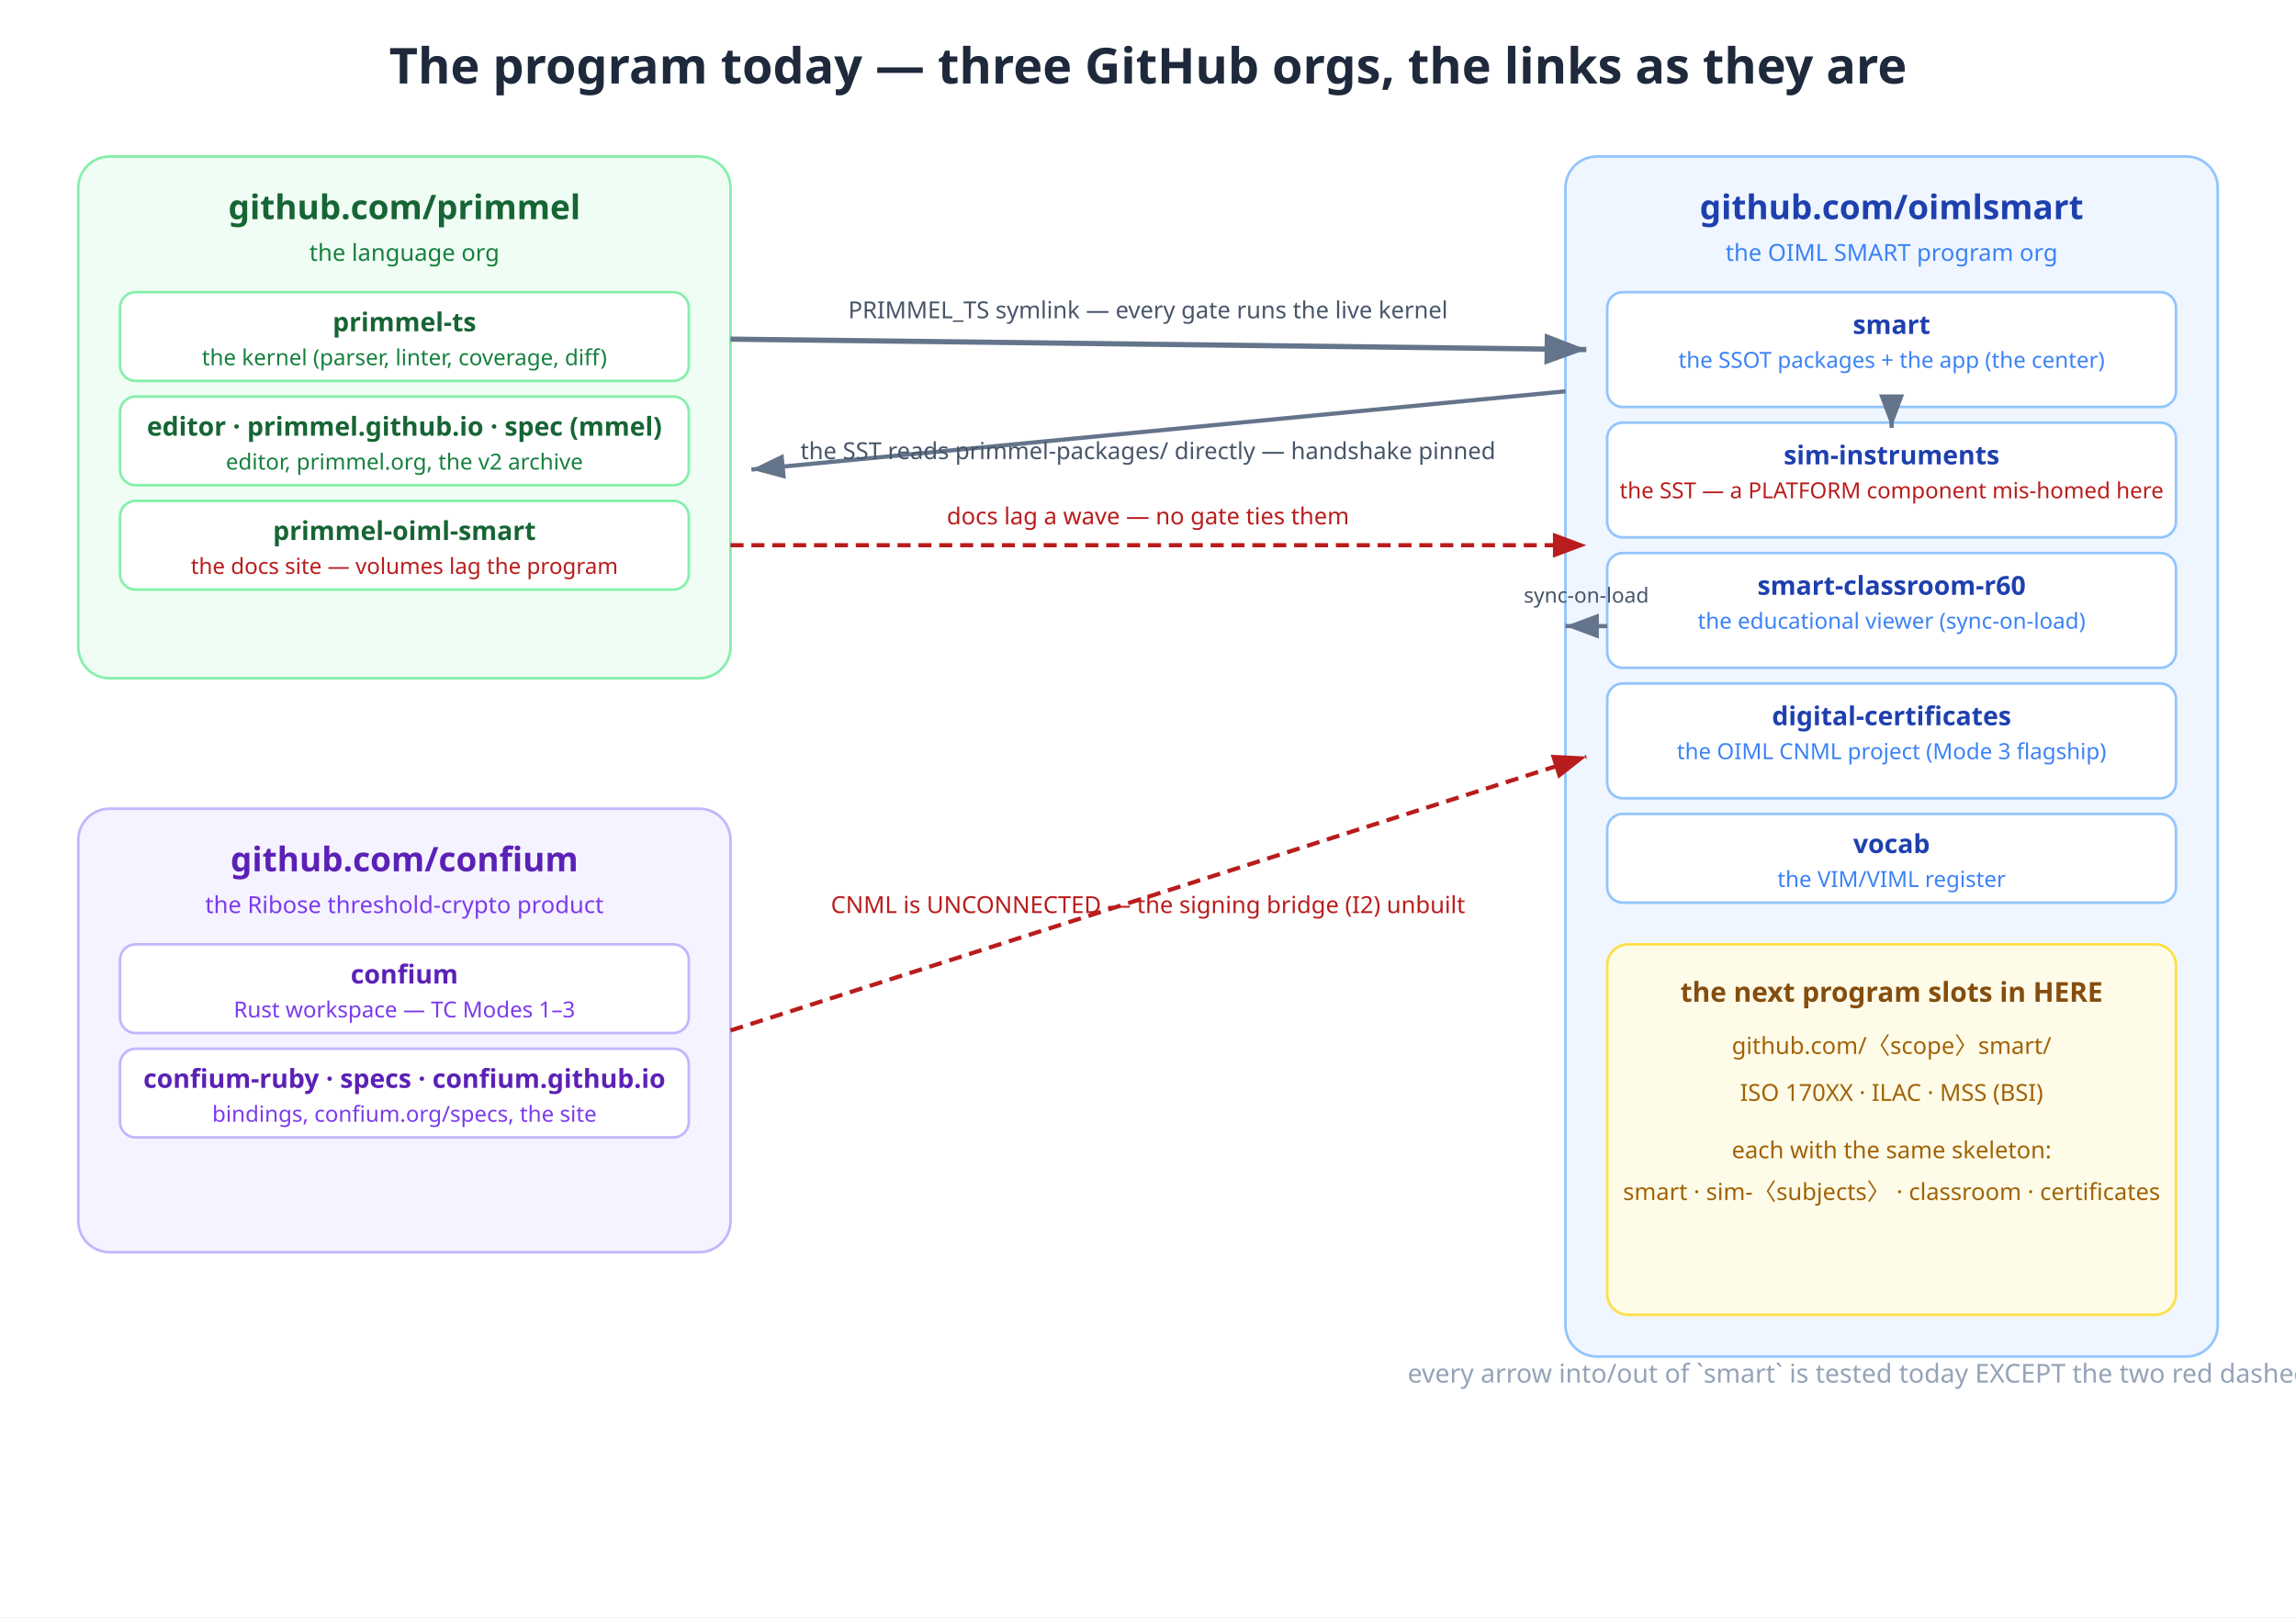
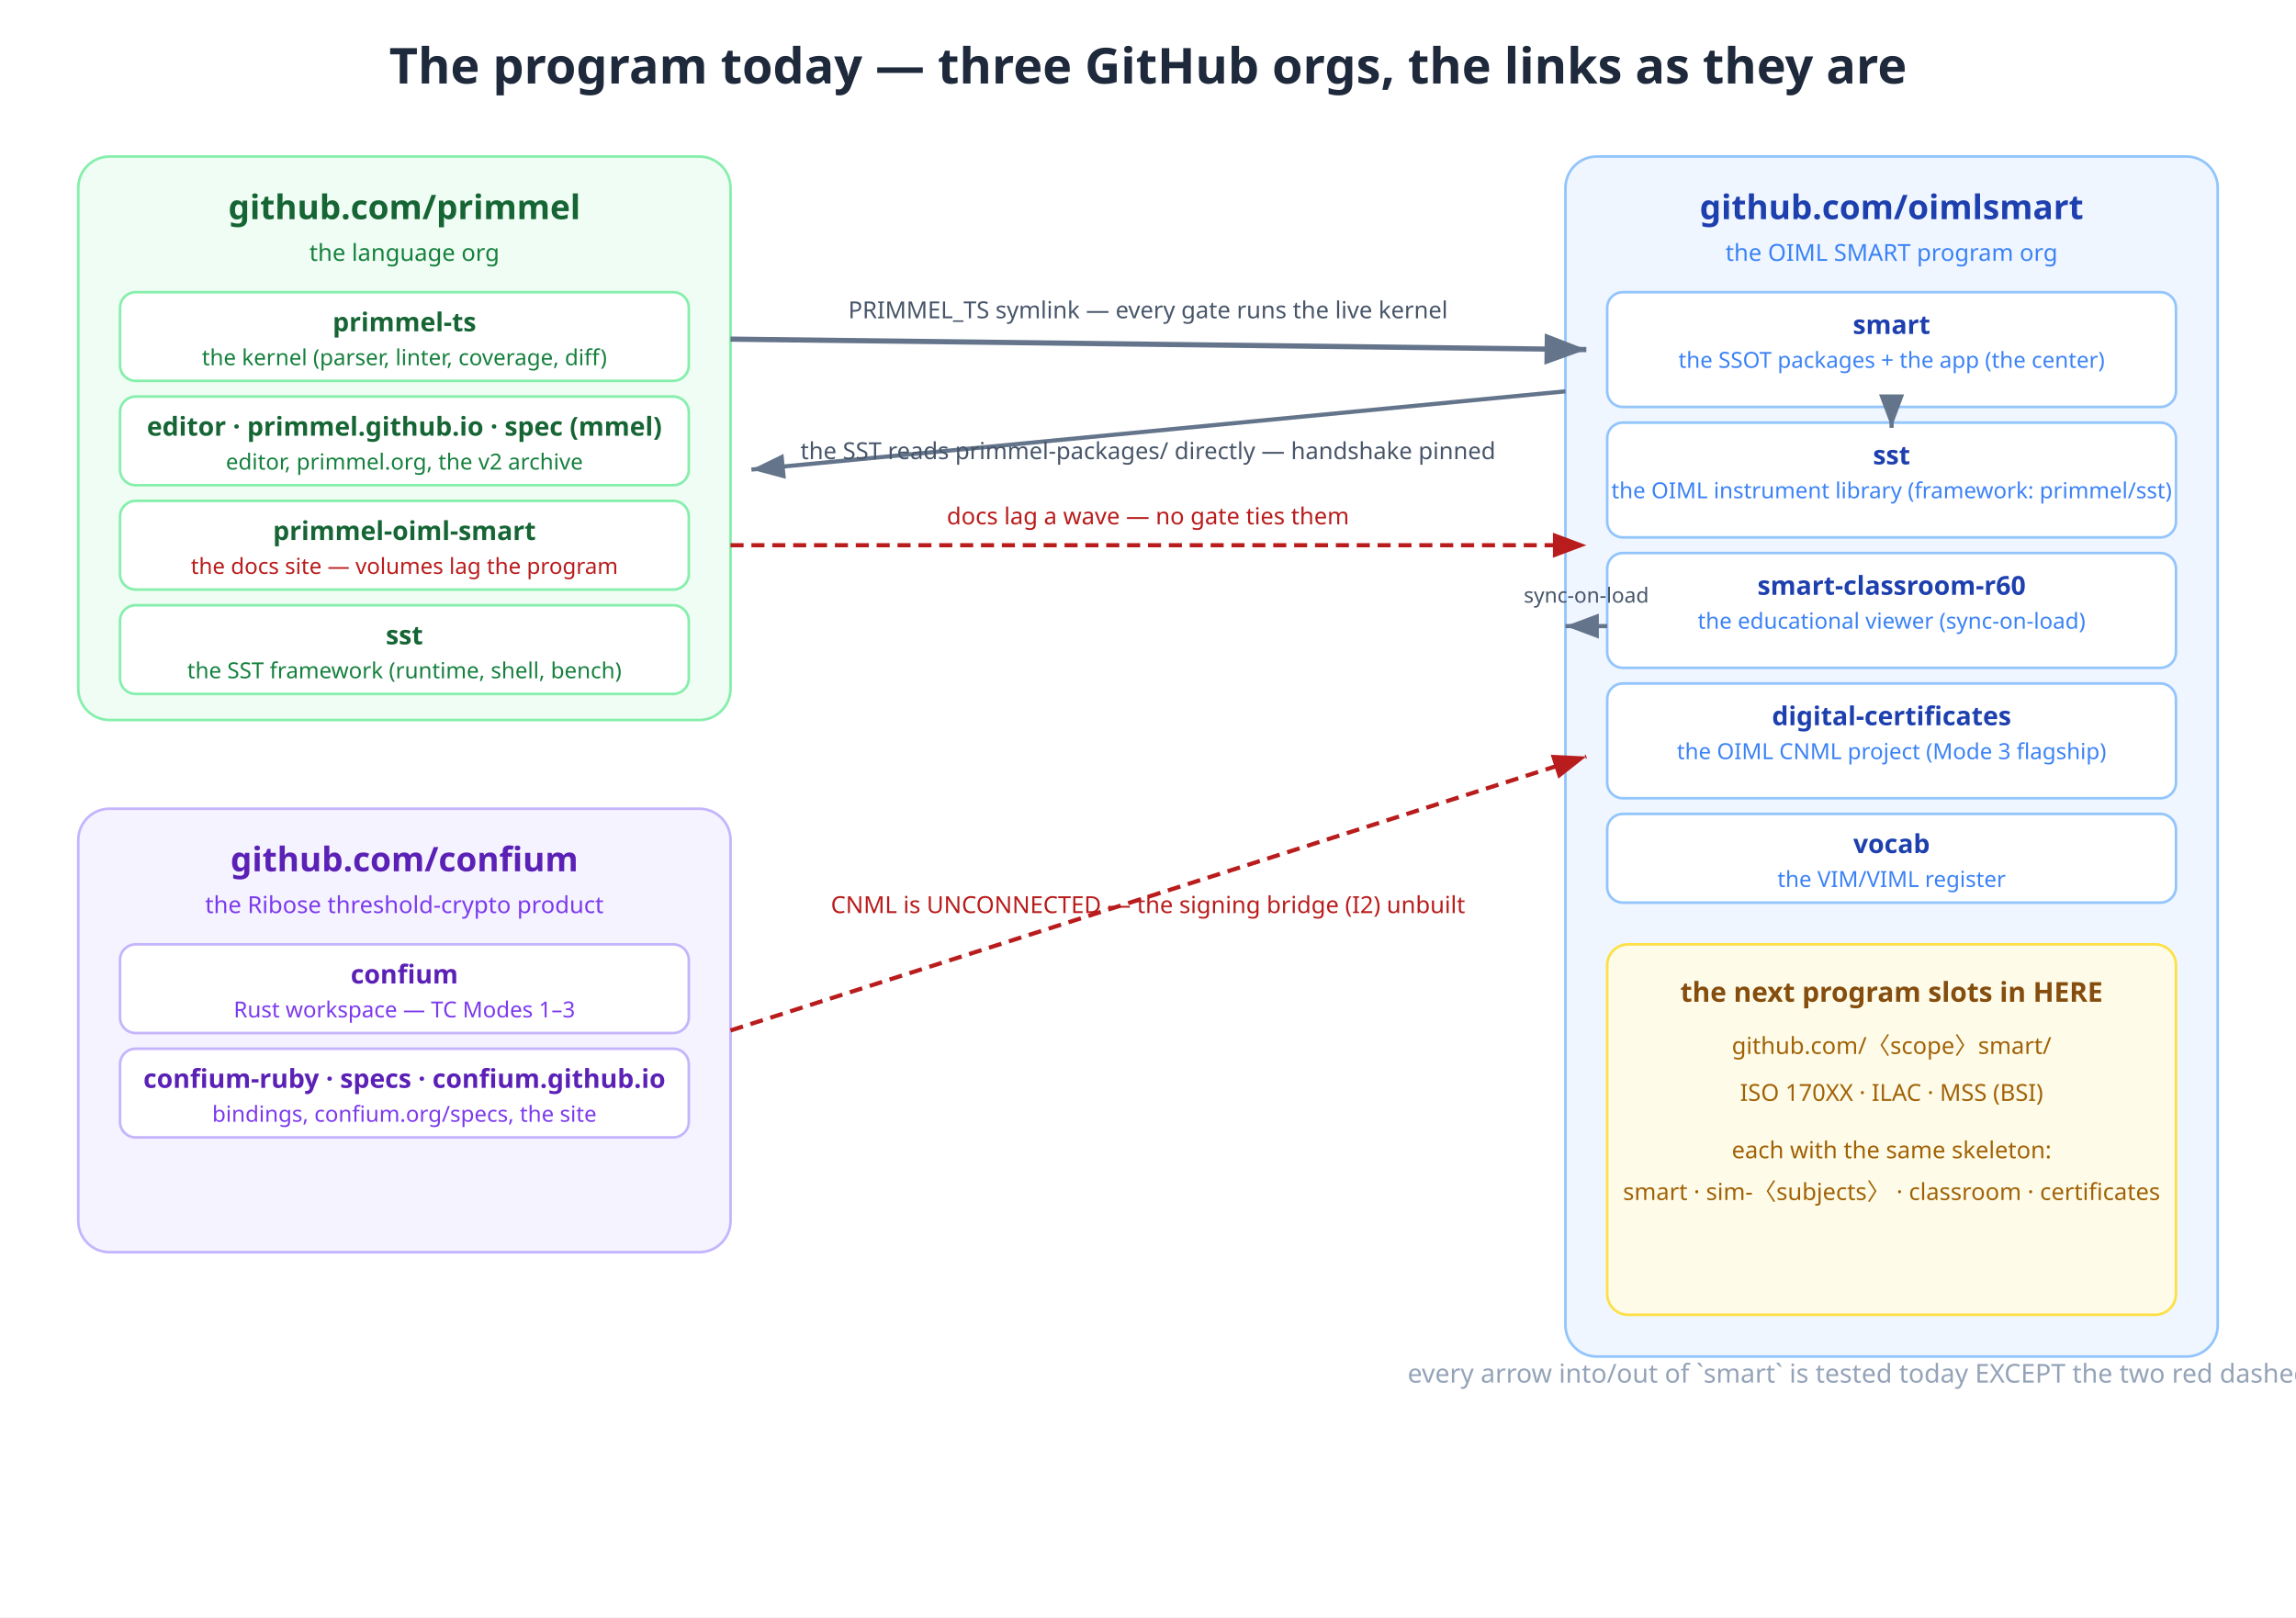
<svg xmlns="http://www.w3.org/2000/svg" viewBox="0 0 880 620" font-family="ui-sans-serif, system-ui, sans-serif">
  <rect width="880" height="620" fill="#ffffff" />
  <text x="440" y="32" text-anchor="middle" font-size="19" font-weight="600" fill="#1e293b">The program today — three GitHub orgs, the links as they are</text>
  <defs>
    <marker id="arr" markerWidth="10" markerHeight="10" refX="8" refY="3" orient="auto">
      <path d="M0,0 L8,3 L0,6 Z" fill="#64748b" />
    </marker>
    <marker id="arr-red" markerWidth="10" markerHeight="10" refX="8" refY="3" orient="auto">
      <path d="M0,0 L8,3 L0,6 Z" fill="#b91c1c" />
    </marker>
  </defs>
-   <rect x="30" y="60" width="250" height="200" rx="12" fill="#f0fdf4" stroke="#86efac" />
+   <rect x="30" y="60" width="250" height="216" rx="12" fill="#f0fdf4" stroke="#86efac" />
  <text x="155" y="84" text-anchor="middle" font-size="13" font-weight="700" fill="#166534">github.com/primmel</text>
  <text x="155" y="100" text-anchor="middle" font-size="9" fill="#15803d">the language org</text>
  <rect x="46" y="112" width="218" height="34" rx="6" fill="#ffffff" stroke="#86efac" />
  <text x="155" y="127" text-anchor="middle" font-size="10" font-weight="600" fill="#166534">primmel-ts</text>
  <text x="155" y="140" text-anchor="middle" font-size="8.5" fill="#15803d">the kernel (parser, linter, coverage, diff)</text>
  <rect x="46" y="152" width="218" height="34" rx="6" fill="#ffffff" stroke="#86efac" />
  <text x="155" y="167" text-anchor="middle" font-size="10" font-weight="600" fill="#166534">editor · primmel.github.io · spec (mmel)</text>
  <text x="155" y="180" text-anchor="middle" font-size="8.5" fill="#15803d">editor, primmel.org, the v2 archive</text>
  <rect x="46" y="192" width="218" height="34" rx="6" fill="#ffffff" stroke="#86efac" />
  <text x="155" y="207" text-anchor="middle" font-size="10" font-weight="600" fill="#166534">primmel-oiml-smart</text>
  <text x="155" y="220" text-anchor="middle" font-size="8.5" fill="#b91c1c">the docs site — volumes lag the program</text>
+   <rect x="46" y="232" width="218" height="34" rx="6" fill="#ffffff" stroke="#86efac" />
+   <text x="155" y="247" text-anchor="middle" font-size="10" font-weight="600" fill="#166534">sst</text>
+   <text x="155" y="260" text-anchor="middle" font-size="8.5" fill="#15803d">the SST framework (runtime, shell, bench)</text>
  <rect x="30" y="310" width="250" height="170" rx="12" fill="#f5f3ff" stroke="#c4b5fd" />
  <text x="155" y="334" text-anchor="middle" font-size="13" font-weight="700" fill="#5b21b6">github.com/confium</text>
  <text x="155" y="350" text-anchor="middle" font-size="9" fill="#7c3aed">the Ribose threshold-crypto product</text>
  <rect x="46" y="362" width="218" height="34" rx="6" fill="#ffffff" stroke="#c4b5fd" />
  <text x="155" y="377" text-anchor="middle" font-size="10" font-weight="600" fill="#5b21b6">confium</text>
  <text x="155" y="390" text-anchor="middle" font-size="8.5" fill="#7c3aed">Rust workspace — TC Modes 1–3</text>
  <rect x="46" y="402" width="218" height="34" rx="6" fill="#ffffff" stroke="#c4b5fd" />
  <text x="155" y="417" text-anchor="middle" font-size="10" font-weight="600" fill="#5b21b6">confium-ruby · specs · confium.github.io</text>
  <text x="155" y="430" text-anchor="middle" font-size="8.5" fill="#7c3aed">bindings, confium.org/specs, the site</text>
  <rect x="600" y="60" width="250" height="460" rx="12" fill="#eff6ff" stroke="#93c5fd" />
  <text x="725" y="84" text-anchor="middle" font-size="13" font-weight="700" fill="#1e40af">github.com/oimlsmart</text>
  <text x="725" y="100" text-anchor="middle" font-size="9" fill="#3b82f6">the OIML SMART program org</text>
  <rect x="616" y="112" width="218" height="44" rx="6" fill="#ffffff" stroke="#93c5fd" />
  <text x="725" y="128" text-anchor="middle" font-size="10" font-weight="700" fill="#1e40af">smart</text>
  <text x="725" y="141" text-anchor="middle" font-size="8.5" fill="#3b82f6">the SSOT packages + the app (the center)</text>
  <rect x="616" y="162" width="218" height="44" rx="6" fill="#ffffff" stroke="#93c5fd" />
-   <text x="725" y="178" text-anchor="middle" font-size="10" font-weight="600" fill="#1e40af">sim-instruments</text>
-   <text x="725" y="191" text-anchor="middle" font-size="8.5" fill="#b91c1c">the SST — a PLATFORM component mis-homed here</text>
+   <text x="725" y="178" text-anchor="middle" font-size="10" font-weight="600" fill="#1e40af">sst</text>
+   <text x="725" y="191" text-anchor="middle" font-size="8.5" fill="#3b82f6">the OIML instrument library (framework: primmel/sst)</text>
  <rect x="616" y="212" width="218" height="44" rx="6" fill="#ffffff" stroke="#93c5fd" />
  <text x="725" y="228" text-anchor="middle" font-size="10" font-weight="600" fill="#1e40af">smart-classroom-r60</text>
  <text x="725" y="241" text-anchor="middle" font-size="8.5" fill="#3b82f6">the educational viewer (sync-on-load)</text>
  <rect x="616" y="262" width="218" height="44" rx="6" fill="#ffffff" stroke="#93c5fd" />
  <text x="725" y="278" text-anchor="middle" font-size="10" font-weight="600" fill="#1e40af">digital-certificates</text>
  <text x="725" y="291" text-anchor="middle" font-size="8.5" fill="#3b82f6">the OIML CNML project (Mode 3 flagship)</text>
  <rect x="616" y="312" width="218" height="34" rx="6" fill="#ffffff" stroke="#93c5fd" />
  <text x="725" y="327" text-anchor="middle" font-size="10" font-weight="600" fill="#1e40af">vocab</text>
  <text x="725" y="340" text-anchor="middle" font-size="8.5" fill="#3b82f6">the VIM/VIML register</text>
  <rect x="616" y="362" width="218" height="142" rx="8" fill="#fefce8" stroke="#fde047" />
  <text x="725" y="384" text-anchor="middle" font-size="10.5" font-weight="700" fill="#854d0e">the next program slots in HERE</text>
  <text x="725" y="404" text-anchor="middle" font-size="9" fill="#a16207">github.com/〈scope〉smart/</text>
  <text x="725" y="422" text-anchor="middle" font-size="9" fill="#a16207">ISO 170XX · ILAC · MSS (BSI)</text>
  <text x="725" y="444" text-anchor="middle" font-size="9" fill="#a16207">each with the same skeleton:</text>
  <text x="725" y="460" text-anchor="middle" font-size="9" fill="#a16207">smart · sim-〈subjects〉 · classroom · certificates</text>
  <line x1="280" y1="130" x2="608" y2="134" stroke="#64748b" stroke-width="2" marker-end="url(#arr)" />
  <text x="440" y="122" text-anchor="middle" font-size="9" fill="#475569">PRIMMEL_TS symlink — every gate runs the live kernel</text>
  <line x1="600" y1="150" x2="288" y2="180" stroke="#64748b" stroke-width="1.6" marker-end="url(#arr)" />
  <text x="440" y="176" text-anchor="middle" font-size="9" fill="#475569">the SST reads primmel-packages/ directly — handshake pinned</text>
  <line x1="616" y1="240" x2="600" y2="240" stroke="#64748b" stroke-width="1.6" marker-end="url(#arr)" />
  <text x="608" y="231" text-anchor="middle" font-size="8" fill="#475569">sync-on-load</text>
  <line x1="280" y1="209" x2="608" y2="209" stroke="#b91c1c" stroke-width="1.6" stroke-dasharray="5 3" marker-end="url(#arr-red)" />
  <text x="440" y="201" text-anchor="middle" font-size="9" fill="#b91c1c">docs lag a wave — no gate ties them</text>
  <line x1="280" y1="395" x2="608" y2="290" stroke="#b91c1c" stroke-width="1.6" stroke-dasharray="5 3" marker-end="url(#arr-red)" />
  <text x="440" y="350" text-anchor="middle" font-size="9" fill="#b91c1c">CNML is UNCONNECTED — the signing bridge (I2) unbuilt</text>
  <line x1="725" y1="156" x2="725" y2="164" stroke="#64748b" stroke-width="1.6" marker-end="url(#arr)" />
  <text x="725" y="530" text-anchor="middle" font-size="10" fill="#94a3b8">every arrow into/out of `smart` is tested today EXCEPT the two red dashed ones</text>
</svg>
